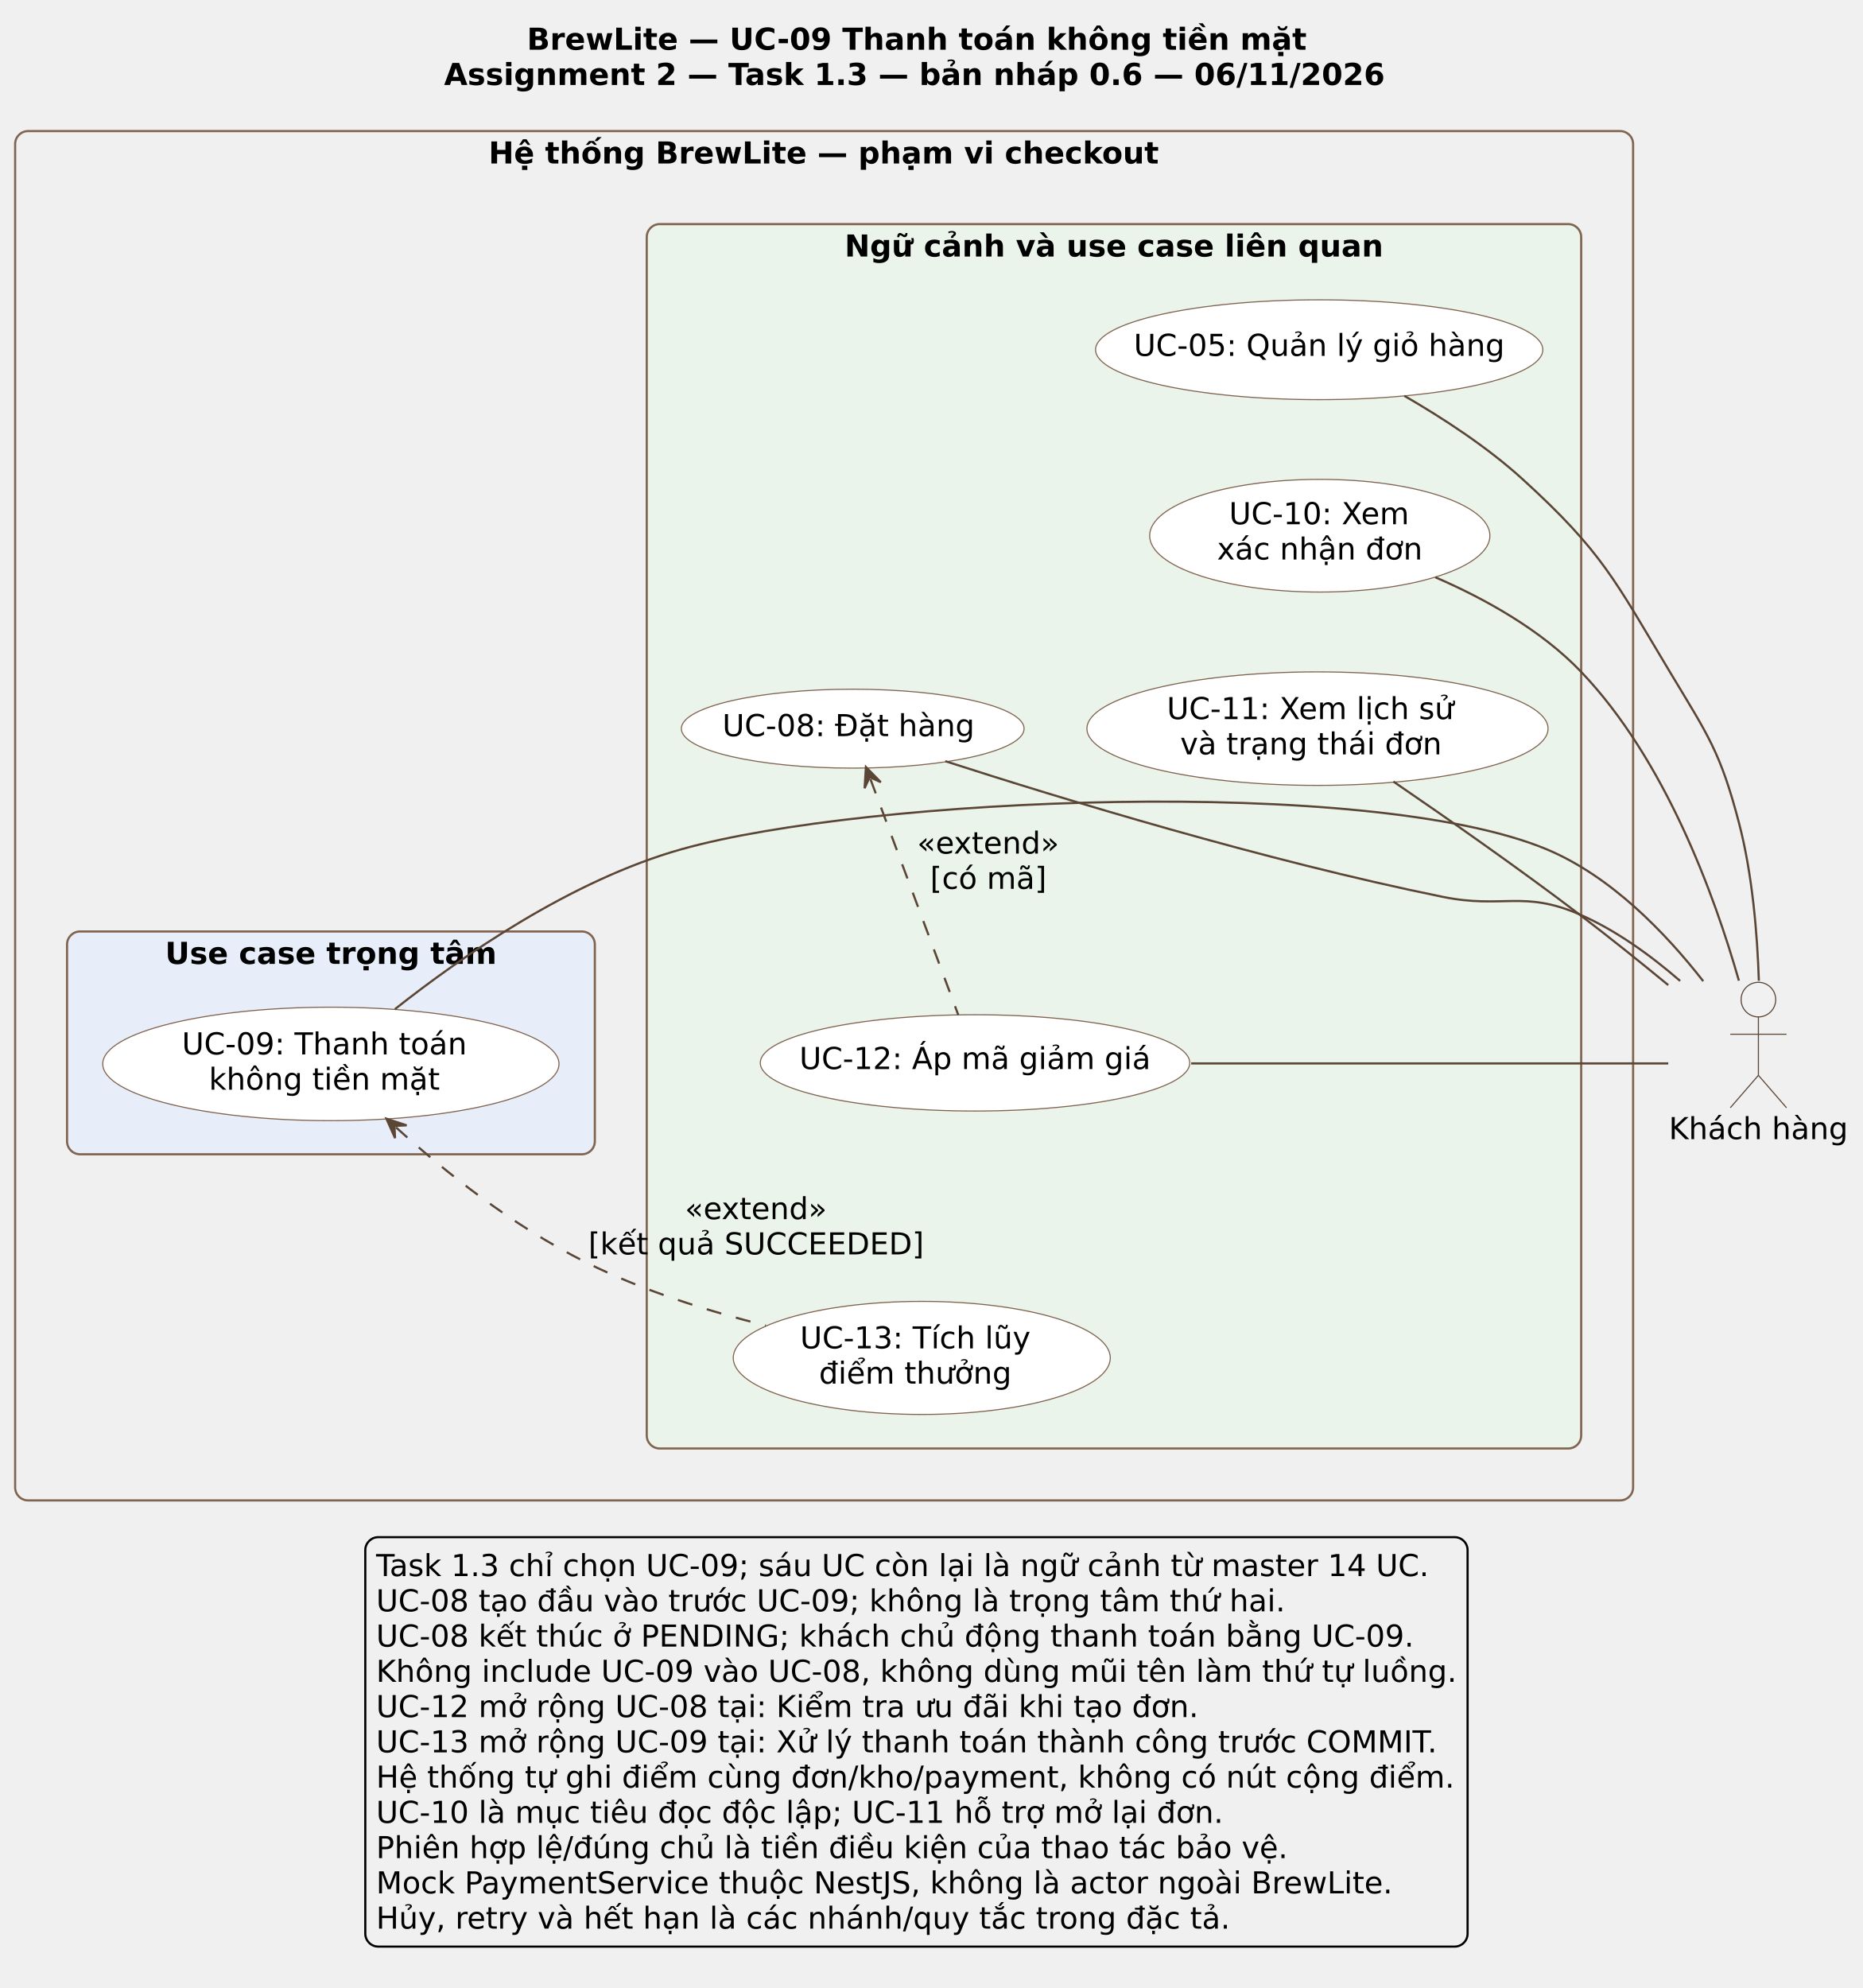
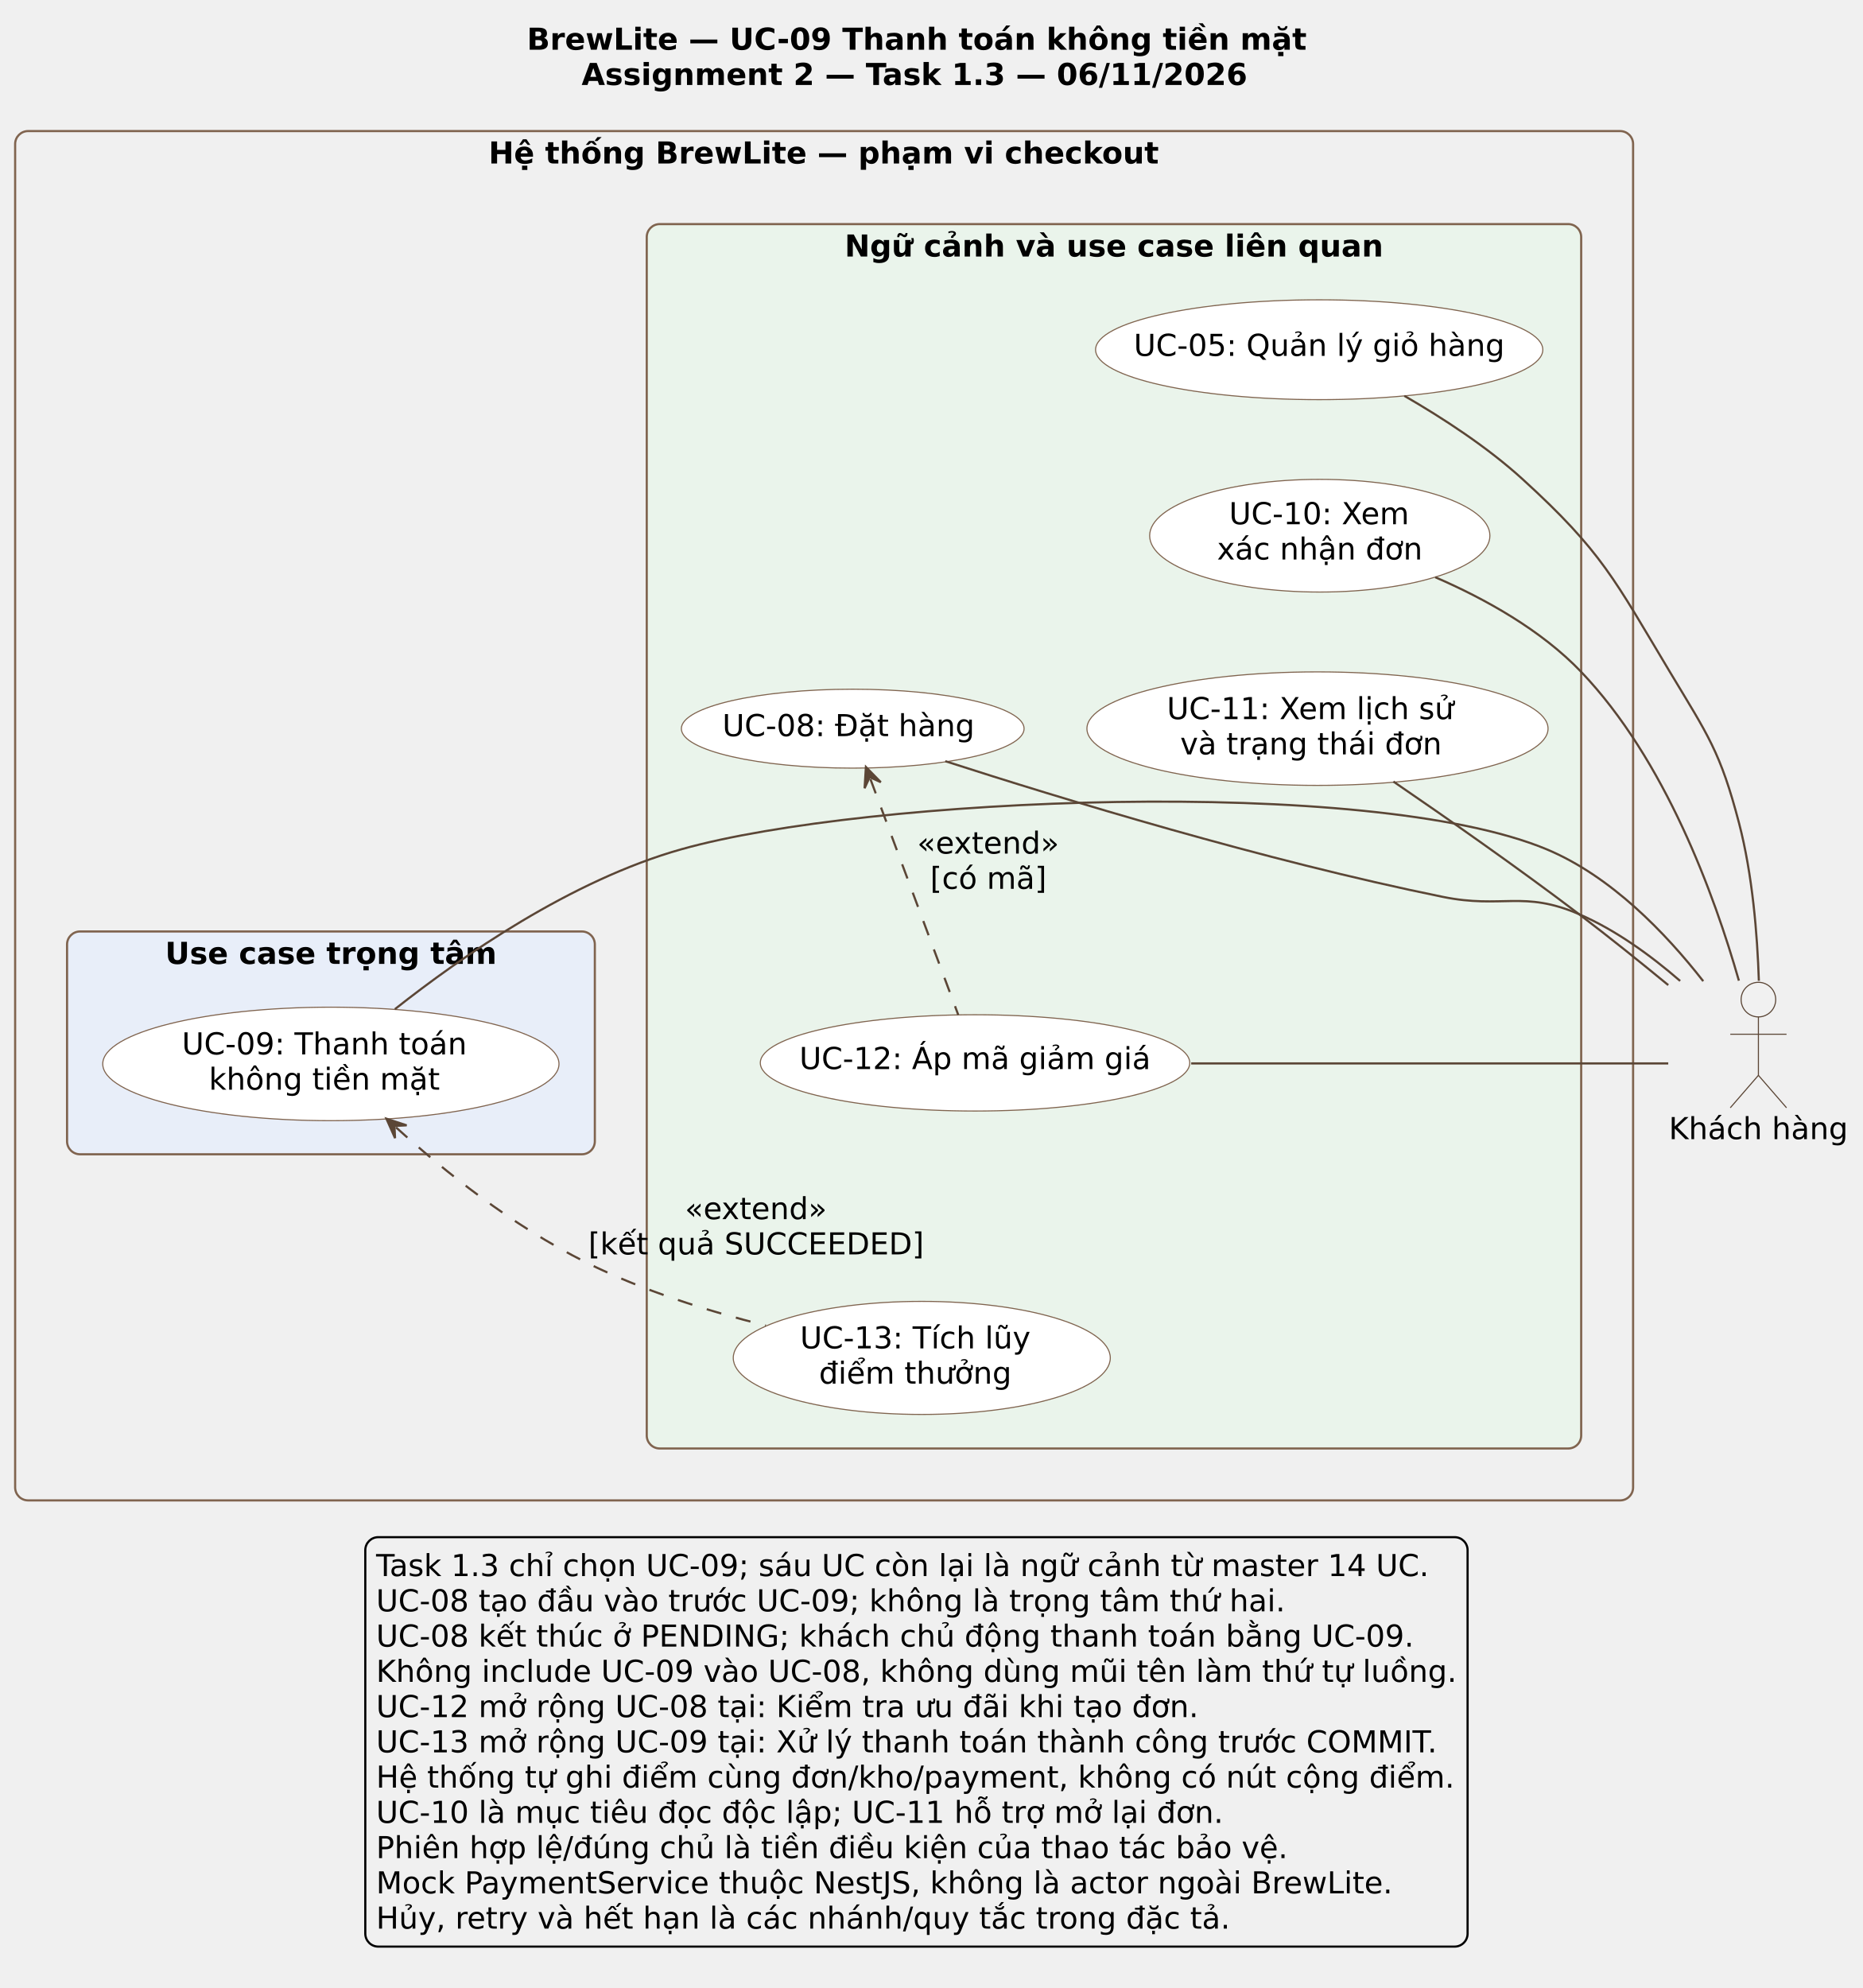
<svg xmlns="http://www.w3.org/2000/svg" contentStyleType="text/css" data-diagram-type="DESCRIPTION" height="919px" preserveAspectRatio="none" style="width:861px;height:919px;background:#FFFFFF;" version="1.1" viewBox="0 0 861 919" width="861px" zoomAndPan="magnify">
  <defs />
  <g>
    <text fill="#000000" font-family="DejaVu Sans" font-size="14" font-weight="bold" lengthAdjust="spacing" textLength="360.151" x="243.607" y="22.995">BrewLite — UC-09 Thanh toán không tiền mặt</text>
-     <text fill="#000000" font-family="DejaVu Sans" font-size="14" font-weight="bold" lengthAdjust="spacing" textLength="436.748" x="205.309" y="39.292">Assignment 2 — Task 1.3 — bản nháp 0.6 — 06/11/2026</text>
+     <text fill="#000000" font-family="DejaVu Sans" font-size="14" font-weight="bold" lengthAdjust="spacing" textLength="309.613" x="268.876" y="39.292">Assignment 2 — Task 1.3 — 06/11/2026</text>
    <g class="cluster" data-entity="Hệ thống BrewLite — phạm vi checkout" data-source-line="19" data-uid="ent0003" id="cluster_Hệ thống BrewLite — phạm vi checkout">
      <rect fill="none" height="633" rx="6" ry="6" style="stroke:#80644F;stroke-width:1;" width="748" x="7" y="60.594" />
      <text fill="#000000" font-family="DejaVu Sans" font-size="14" font-weight="bold" lengthAdjust="spacing" textLength="310.228" x="225.886" y="75.589">Hệ thống BrewLite — phạm vi checkout</text>
    </g>
    <g class="cluster" data-entity="Use case trọng tâm" data-source-line="20" data-uid="ent0004" id="cluster_Use case trọng tâm">
      <rect fill="#E8EEF9" height="103" rx="6" ry="6" style="stroke:#80644F;stroke-width:1;" width="244" x="31" y="430.594" />
      <text fill="#000000" font-family="DejaVu Sans" font-size="14" font-weight="bold" lengthAdjust="spacing" textLength="153.323" x="76.338" y="445.589">Use case trọng tâm</text>
    </g>
    <g class="cluster" data-entity="Ngữ cảnh và use case liên quan" data-source-line="23" data-uid="ent0006" id="cluster_Ngữ cảnh và use case liên quan">
      <rect fill="#EAF4EB" height="566" rx="6" ry="6" style="stroke:#80644F;stroke-width:1;" width="432" x="299" y="103.594" />
      <text fill="#000000" font-family="DejaVu Sans" font-size="14" font-weight="bold" lengthAdjust="spacing" textLength="249.033" x="390.483" y="118.589">Ngữ cảnh và use case liên quan</text>
    </g>
    <g class="entity" data-entity="UC09" data-source-line="21" data-uid="ent0005" id="entity_UC09">
      <ellipse cx="152.963" cy="491.824" fill="#FFFFFF" rx="105.463" ry="26.23" style="stroke:#80644F;stroke-width:0.5;" />
      <text fill="#000000" font-family="DejaVu Sans" font-size="14" lengthAdjust="spacing" textLength="131.763" x="84.081" y="487.423">UC-09: Thanh toán</text>
      <text fill="#000000" font-family="DejaVu Sans" font-size="14" lengthAdjust="spacing" textLength="106.777" x="96.574" y="503.72">không tiền mặt</text>
    </g>
    <g class="entity" data-entity="UC08" data-source-line="24" data-uid="ent0007" id="entity_UC08">
      <ellipse cx="394.224" cy="336.839" fill="#FFFFFF" rx="79.224" ry="18.245" style="stroke:#80644F;stroke-width:0.5;" />
      <text fill="#000000" font-family="DejaVu Sans" font-size="14" lengthAdjust="spacing" textLength="116.635" x="333.943" y="340.305">UC-08: Đặt hàng</text>
    </g>
    <g class="entity" data-entity="UC05" data-source-line="25" data-uid="ent0008" id="entity_UC05">
      <ellipse cx="609.88" cy="161.67" fill="#FFFFFF" rx="103.38" ry="23.076" style="stroke:#80644F;stroke-width:0.5;" />
      <text fill="#000000" font-family="DejaVu Sans" font-size="14" lengthAdjust="spacing" textLength="171.48" x="524.14" y="164.516">UC-05: Quản lý giỏ hàng</text>
    </g>
    <g class="entity" data-entity="UC10" data-source-line="26" data-uid="ent0009" id="entity_UC10">
      <ellipse cx="610.15" cy="247.641" fill="#FFFFFF" rx="78.65" ry="26.047" style="stroke:#80644F;stroke-width:0.5;" />
      <text fill="#000000" font-family="DejaVu Sans" font-size="14" lengthAdjust="spacing" textLength="83.897" x="568.201" y="242.339">UC-10: Xem</text>
      <text fill="#000000" font-family="DejaVu Sans" font-size="14" lengthAdjust="spacing" textLength="94.985" x="562.657" y="258.636">xác nhận đơn</text>
    </g>
    <g class="entity" data-entity="UC11" data-source-line="27" data-uid="ent0010" id="entity_UC11">
      <ellipse cx="609.09" cy="336.829" fill="#FFFFFF" rx="106.59" ry="26.235" style="stroke:#80644F;stroke-width:0.5;" />
      <text fill="#000000" font-family="DejaVu Sans" font-size="14" lengthAdjust="spacing" textLength="133.315" x="539.433" y="332.428">UC-11: Xem lịch sử</text>
      <text fill="#000000" font-family="DejaVu Sans" font-size="14" lengthAdjust="spacing" textLength="120.955" x="545.613" y="348.725">và trạng thái đơn</text>
    </g>
    <g class="entity" data-entity="UC12" data-source-line="28" data-uid="ent0011" id="entity_UC12">
      <ellipse cx="450.765" cy="491.347" fill="#FFFFFF" rx="99.265" ry="22.253" style="stroke:#80644F;stroke-width:0.5;" />
      <text fill="#000000" font-family="DejaVu Sans" font-size="14" lengthAdjust="spacing" textLength="162.435" x="369.547" y="494.193">UC-12: Áp mã giảm giá</text>
    </g>
    <g class="entity" data-entity="UC13" data-source-line="29" data-uid="ent0012" id="entity_UC13">
      <ellipse cx="426.151" cy="627.727" fill="#FFFFFF" rx="87.151" ry="26.133" style="stroke:#80644F;stroke-width:0.5;" />
      <text fill="#000000" font-family="DejaVu Sans" font-size="14" lengthAdjust="spacing" textLength="106.565" x="369.869" y="623.326">UC-13: Tích lũy</text>
      <text fill="#000000" font-family="DejaVu Sans" font-size="14" lengthAdjust="spacing" textLength="89.038" x="378.632" y="639.623">điểm thưởng</text>
    </g>
    <g class="entity" data-entity="Customer" data-source-line="17" data-uid="ent0002" id="entity_Customer">
      <ellipse cx="812.933" cy="462.094" fill="#F1F1F1" rx="8" ry="8" style="stroke:#5B4636;stroke-width:0.5;" />
      <path d="M812.933,470.094 L812.933,497.094 M799.933,478.094 L825.933,478.094 M812.933,497.094 L799.933,512.094 M812.933,497.094 L825.933,512.094" fill="none" style="stroke:#5B4636;stroke-width:0.5;" />
      <text fill="#000000" font-family="DejaVu Sans" font-size="14" lengthAdjust="spacing" textLength="82.865" x="771.5" y="526.589">Khách hàng</text>
    </g>
    <g class="link" data-entity-1="UC08" data-entity-2="Customer" data-source-line="33" data-uid="lnk14" id="link_UC08_Customer">
      <path d="M437.01,351.874 C490.39,369.094 584.48,397.814 667,414.594 C694.66,420.214 704.07,411.434 730,422.594 C746.94,429.884 763.19,441.704 776.75,453.464" fill="none" id="UC08-Customer" style="stroke:#5B4636;stroke-width:1;" />
    </g>
    <g class="link" data-entity-1="UC09" data-entity-2="Customer" data-source-line="34" data-uid="lnk16" id="link_UC09_Customer">
      <path d="M182.55,466.524 C213.33,442.194 264.08,406.924 315,392.594 C400.57,368.514 632.96,358.374 715,392.594 C744.69,404.974 769.98,431.214 787.43,453.574" fill="none" id="UC09-Customer" style="stroke:#5B4636;stroke-width:1;" />
    </g>
    <g class="link" data-entity-1="UC05" data-entity-2="Customer" data-source-line="35" data-uid="lnk18" id="link_UC05_Customer">
      <path d="M649.24,182.984 C667,193.244 687.63,206.664 704,221.594 C740.78,255.144 746.38,267.914 772,310.594 C789.61,339.924 795.36,347.494 804,380.594 C810.19,404.324 812.44,431.824 813.14,453.394" fill="none" id="UC05-Customer" style="stroke:#5B4636;stroke-width:1;" />
    </g>
    <g class="link" data-entity-1="UC10" data-entity-2="Customer" data-source-line="36" data-uid="lnk20" id="link_UC10_Customer">
      <path d="M663.54,266.834 C686.62,276.834 712.5,291.224 731,310.594 C769.9,351.324 792.61,413.744 803.91,453.344" fill="none" id="UC10-Customer" style="stroke:#5B4636;stroke-width:1;" />
    </g>
    <g class="link" data-entity-1="UC11" data-entity-2="Customer" data-source-line="37" data-uid="lnk22" id="link_UC11_Customer">
      <path d="M644.17,361.284 C668.59,377.974 701.68,401.094 730,422.594 C743.65,432.954 758.21,444.654 771.26,455.384" fill="none" id="UC11-Customer" style="stroke:#5B4636;stroke-width:1;" />
    </g>
    <g class="link" data-entity-1="UC12" data-entity-2="Customer" data-source-line="38" data-uid="lnk24" id="link_UC12_Customer">
      <path d="M550.69,491.594 C624.21,491.594 697.73,491.594 771.25,491.594" fill="none" id="UC12-Customer" style="stroke:#5B4636;stroke-width:1;" />
    </g>
    <g class="link" data-entity-1="UC08" data-entity-2="UC12" data-source-line="40" data-uid="lnk26" id="link_UC08_UC12">
      <path d="M402.414,360.177 C412.844,388.187 431.57,438.444 443.01,469.144" fill="none" id="UC08-backto-UC12" style="stroke:#5B4636;stroke-width:1;stroke-dasharray:7.0,7.0;" />
      <polygon fill="#5B4636" points="400.32,354.554,399.712,364.384,402.065,359.239,407.209,361.592,400.32,354.554" style="stroke:#5B4636;stroke-width:1;" />
      <text fill="#000000" font-family="DejaVu Sans" font-size="14" lengthAdjust="spacing" textLength="65.892" x="424" y="394.589">«extend»</text>
      <text fill="#000000" font-family="DejaVu Sans" font-size="14" lengthAdjust="spacing" textLength="53.853" x="430.019" y="410.886">[có mã]</text>
    </g>
    <g class="link" data-entity-1="UC09" data-entity-2="UC13" data-source-line="41" data-uid="lnk28" id="link_UC09_UC13">
      <path d="M183.092,521.166 C205.742,541.626 236.06,566.124 271,583.594 C296.85,596.524 327.13,606.024 354.04,612.764" fill="none" id="UC09-backto-UC13" style="stroke:#5B4636;stroke-width:1;stroke-dasharray:7.0,7.0;" />
      <polygon fill="#5B4636" points="178.64,517.144,182.637,526.145,182.35,520.495,188,520.208,178.64,517.144" style="stroke:#5B4636;stroke-width:1;" />
      <text fill="#000000" font-family="DejaVu Sans" font-size="14" lengthAdjust="spacing" textLength="65.892" x="316.632" y="563.589">«extend»</text>
      <text fill="#000000" font-family="DejaVu Sans" font-size="14" lengthAdjust="spacing" textLength="155.155" x="272" y="579.886">[kết quả SUCCEEDED]</text>
    </g>
    <rect fill="none" height="189.266" rx="6" ry="6" style="stroke:#000000;stroke-width:1;" width="509.604" x="168.88" y="710.594" />
    <text fill="#000000" font-family="DejaVu Sans" font-size="14" lengthAdjust="spacing" textLength="489.029" x="173.88" y="728.589">Task 1.3 chỉ chọn UC-09; sáu UC còn lại là ngữ cảnh từ master 14 UC.</text>
    <text fill="#000000" font-family="DejaVu Sans" font-size="14" lengthAdjust="spacing" textLength="420.308" x="173.88" y="744.886">UC-08 tạo đầu vào trước UC-09; không là trọng tâm thứ hai.</text>
    <text fill="#000000" font-family="DejaVu Sans" font-size="14" lengthAdjust="spacing" textLength="479.801" x="173.88" y="761.183">UC-08 kết thúc ở PENDING; khách chủ động thanh toán bằng UC-09.</text>
    <text fill="#000000" font-family="DejaVu Sans" font-size="14" lengthAdjust="spacing" textLength="499.604" x="173.88" y="777.48">Không include UC-09 vào UC-08, không dùng mũi tên làm thứ tự luồng.</text>
    <text fill="#000000" font-family="DejaVu Sans" font-size="14" lengthAdjust="spacing" textLength="380.215" x="173.88" y="793.776">UC-12 mở rộng UC-08 tại: Kiểm tra ưu đãi khi tạo đơn.</text>
    <text fill="#000000" font-family="DejaVu Sans" font-size="14" lengthAdjust="spacing" textLength="492.147" x="173.88" y="810.073">UC-13 mở rộng UC-09 tại: Xử lý thanh toán thành công trước COMMIT.</text>
    <text fill="#000000" font-family="DejaVu Sans" font-size="14" lengthAdjust="spacing" textLength="498.572" x="173.88" y="826.37">Hệ thống tự ghi điểm cùng đơn/kho/payment, không có nút cộng điểm.</text>
    <text fill="#000000" font-family="DejaVu Sans" font-size="14" lengthAdjust="spacing" textLength="391.679" x="173.88" y="842.667">UC-10 là mục tiêu đọc độc lập; UC-11 hỗ trợ mở lại đơn.</text>
    <text fill="#000000" font-family="DejaVu Sans" font-size="14" lengthAdjust="spacing" textLength="421.483" x="173.88" y="858.964">Phiên hợp lệ/đúng chủ là tiền điều kiện của thao tác bảo vệ.</text>
    <text fill="#000000" font-family="DejaVu Sans" font-size="14" lengthAdjust="spacing" textLength="470.866" x="173.88" y="875.261">Mock PaymentService thuộc NestJS, không là actor ngoài BrewLite.</text>
    <text fill="#000000" font-family="DejaVu Sans" font-size="14" lengthAdjust="spacing" textLength="395.445" x="173.88" y="891.558">Hủy, retry và hết hạn là các nhánh/quy tắc trong đặc tả.</text>
  </g>
</svg>
